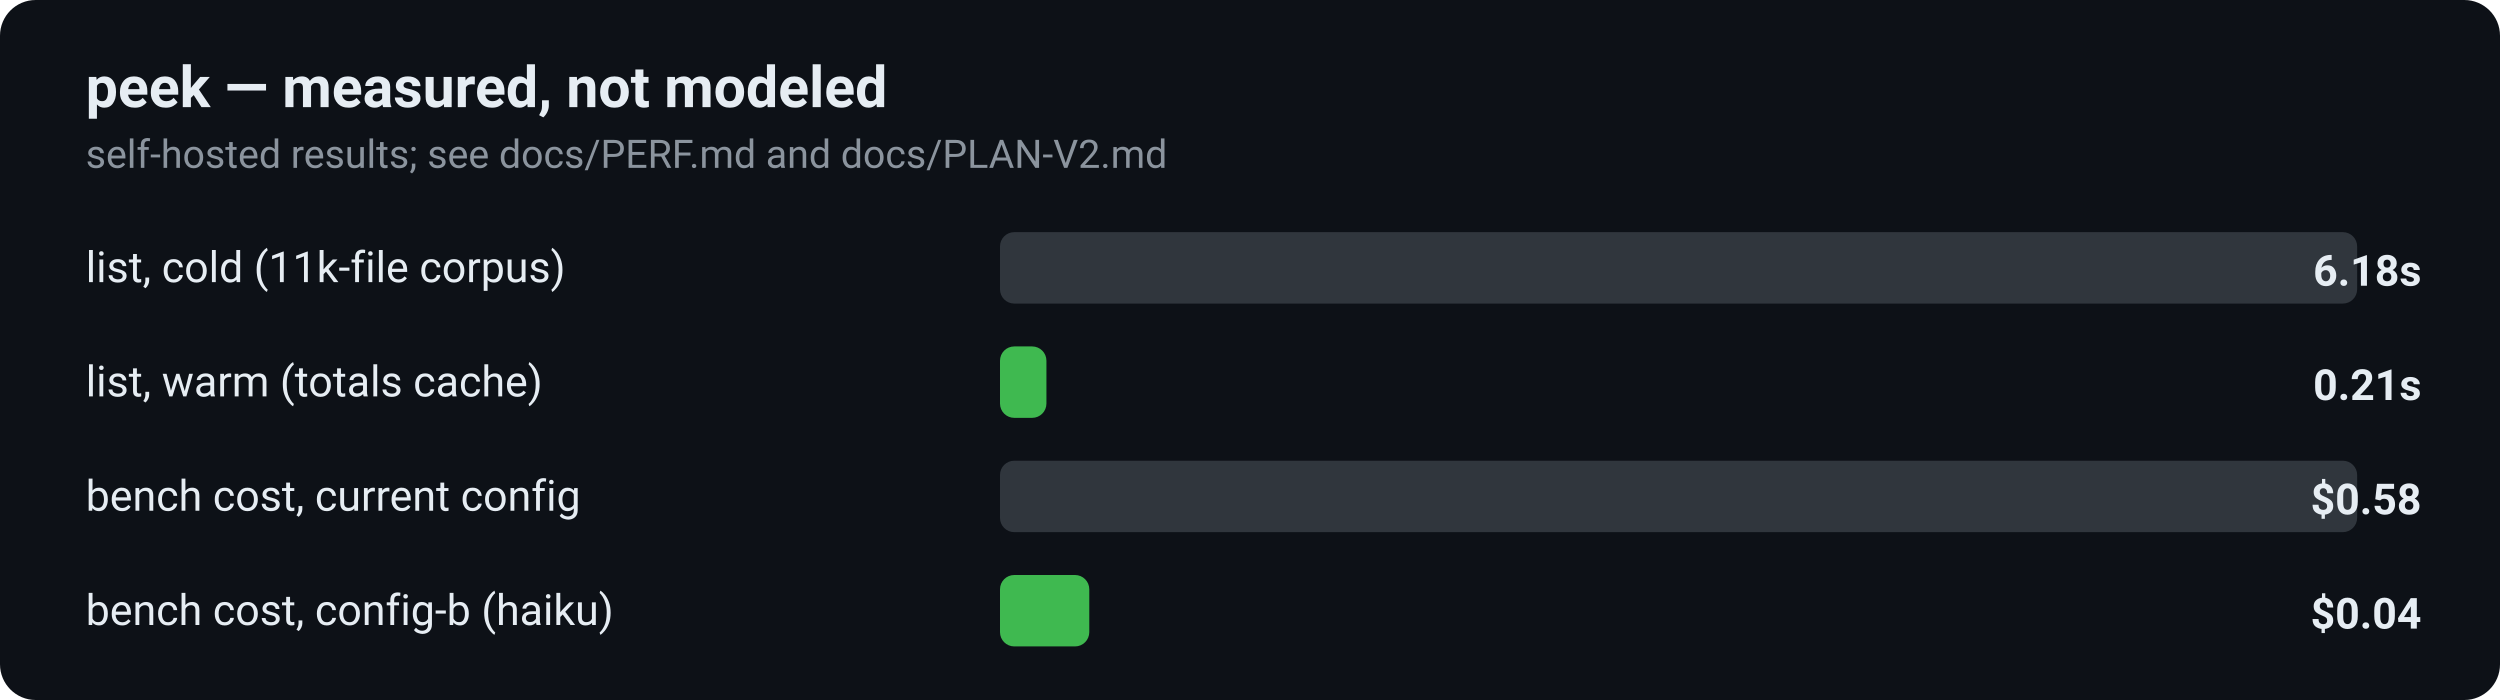
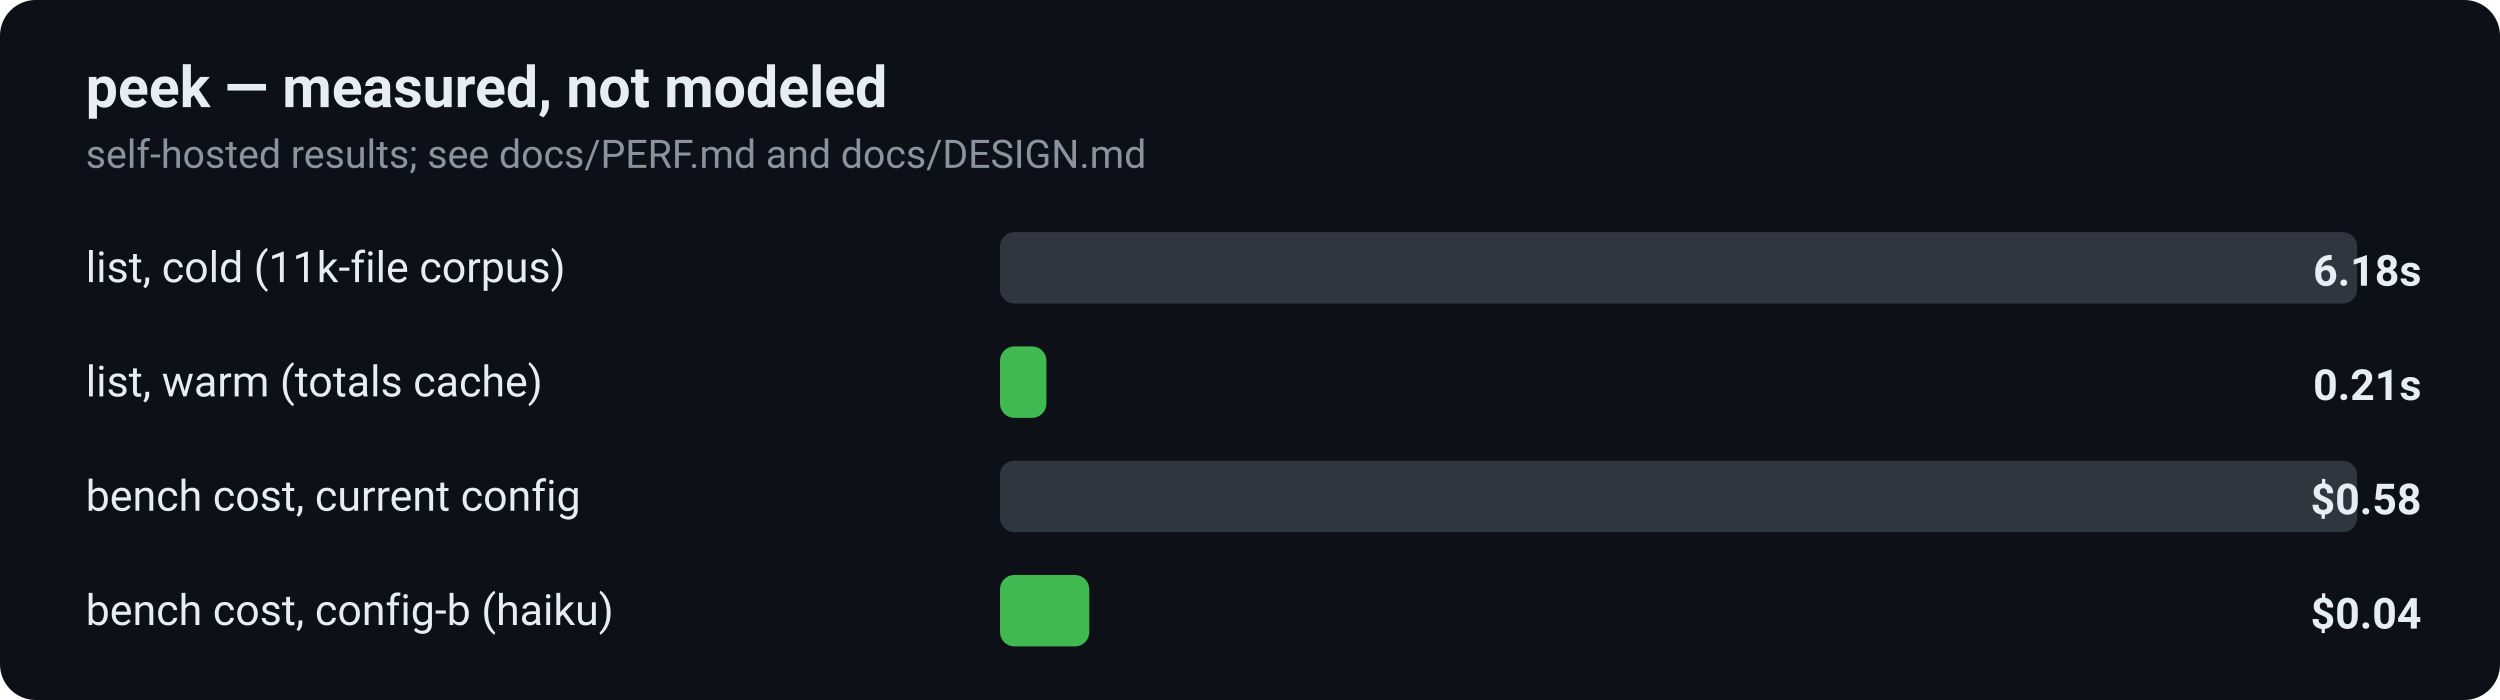
<svg xmlns="http://www.w3.org/2000/svg" width="700" height="196" viewBox="0 0 700 196" font-family="ui-sans-serif,system-ui,-apple-system,Segoe UI,Roboto,sans-serif">
  <rect width="700" height="196" rx="10" fill="#0d1117" />
  <text x="24" y="30" fill="#e6edf3" font-size="16" font-weight="700">peek — measured, not modeled</text>
-   <text x="24" y="47" fill="#8b949e" font-size="11">self-hosted results; see docs/PERF.md and docs/PLAN-V2.md</text>
+   <text x="24" y="47" fill="#8b949e" font-size="11">self-hosted results; see docs/PERF.md and docs/DESIGN.md</text>
  <text x="24" y="79" fill="#e6edf3" font-size="12">list, cold (11k-file corpus)</text>
  <rect x="280" y="65" width="380" height="20" rx="4" fill="#30363d" />
  <text x="678" y="80" fill="#e6edf3" font-size="12" font-weight="700" text-anchor="end">6.18s</text>
  <text x="24" y="111" fill="#e6edf3" font-size="12">list, warm (totals cache)</text>
  <rect x="280" y="97" width="13" height="20" rx="4" fill="#3fb950" />
  <text x="678" y="112" fill="#e6edf3" font-size="12" font-weight="700" text-anchor="end">0.21s</text>
  <text x="24" y="143" fill="#e6edf3" font-size="12">bench cost, current config</text>
  <rect x="280" y="129" width="380" height="20" rx="4" fill="#30363d" />
  <text x="678" y="144" fill="#e6edf3" font-size="12" font-weight="700" text-anchor="end">$0.58</text>
  <text x="24" y="175" fill="#e6edf3" font-size="12">bench cost, config-b (haiku)</text>
  <rect x="280" y="161" width="25" height="20" rx="4" fill="#3fb950" />
  <text x="678" y="176" fill="#e6edf3" font-size="12" font-weight="700" text-anchor="end">$0.04</text>
</svg>
